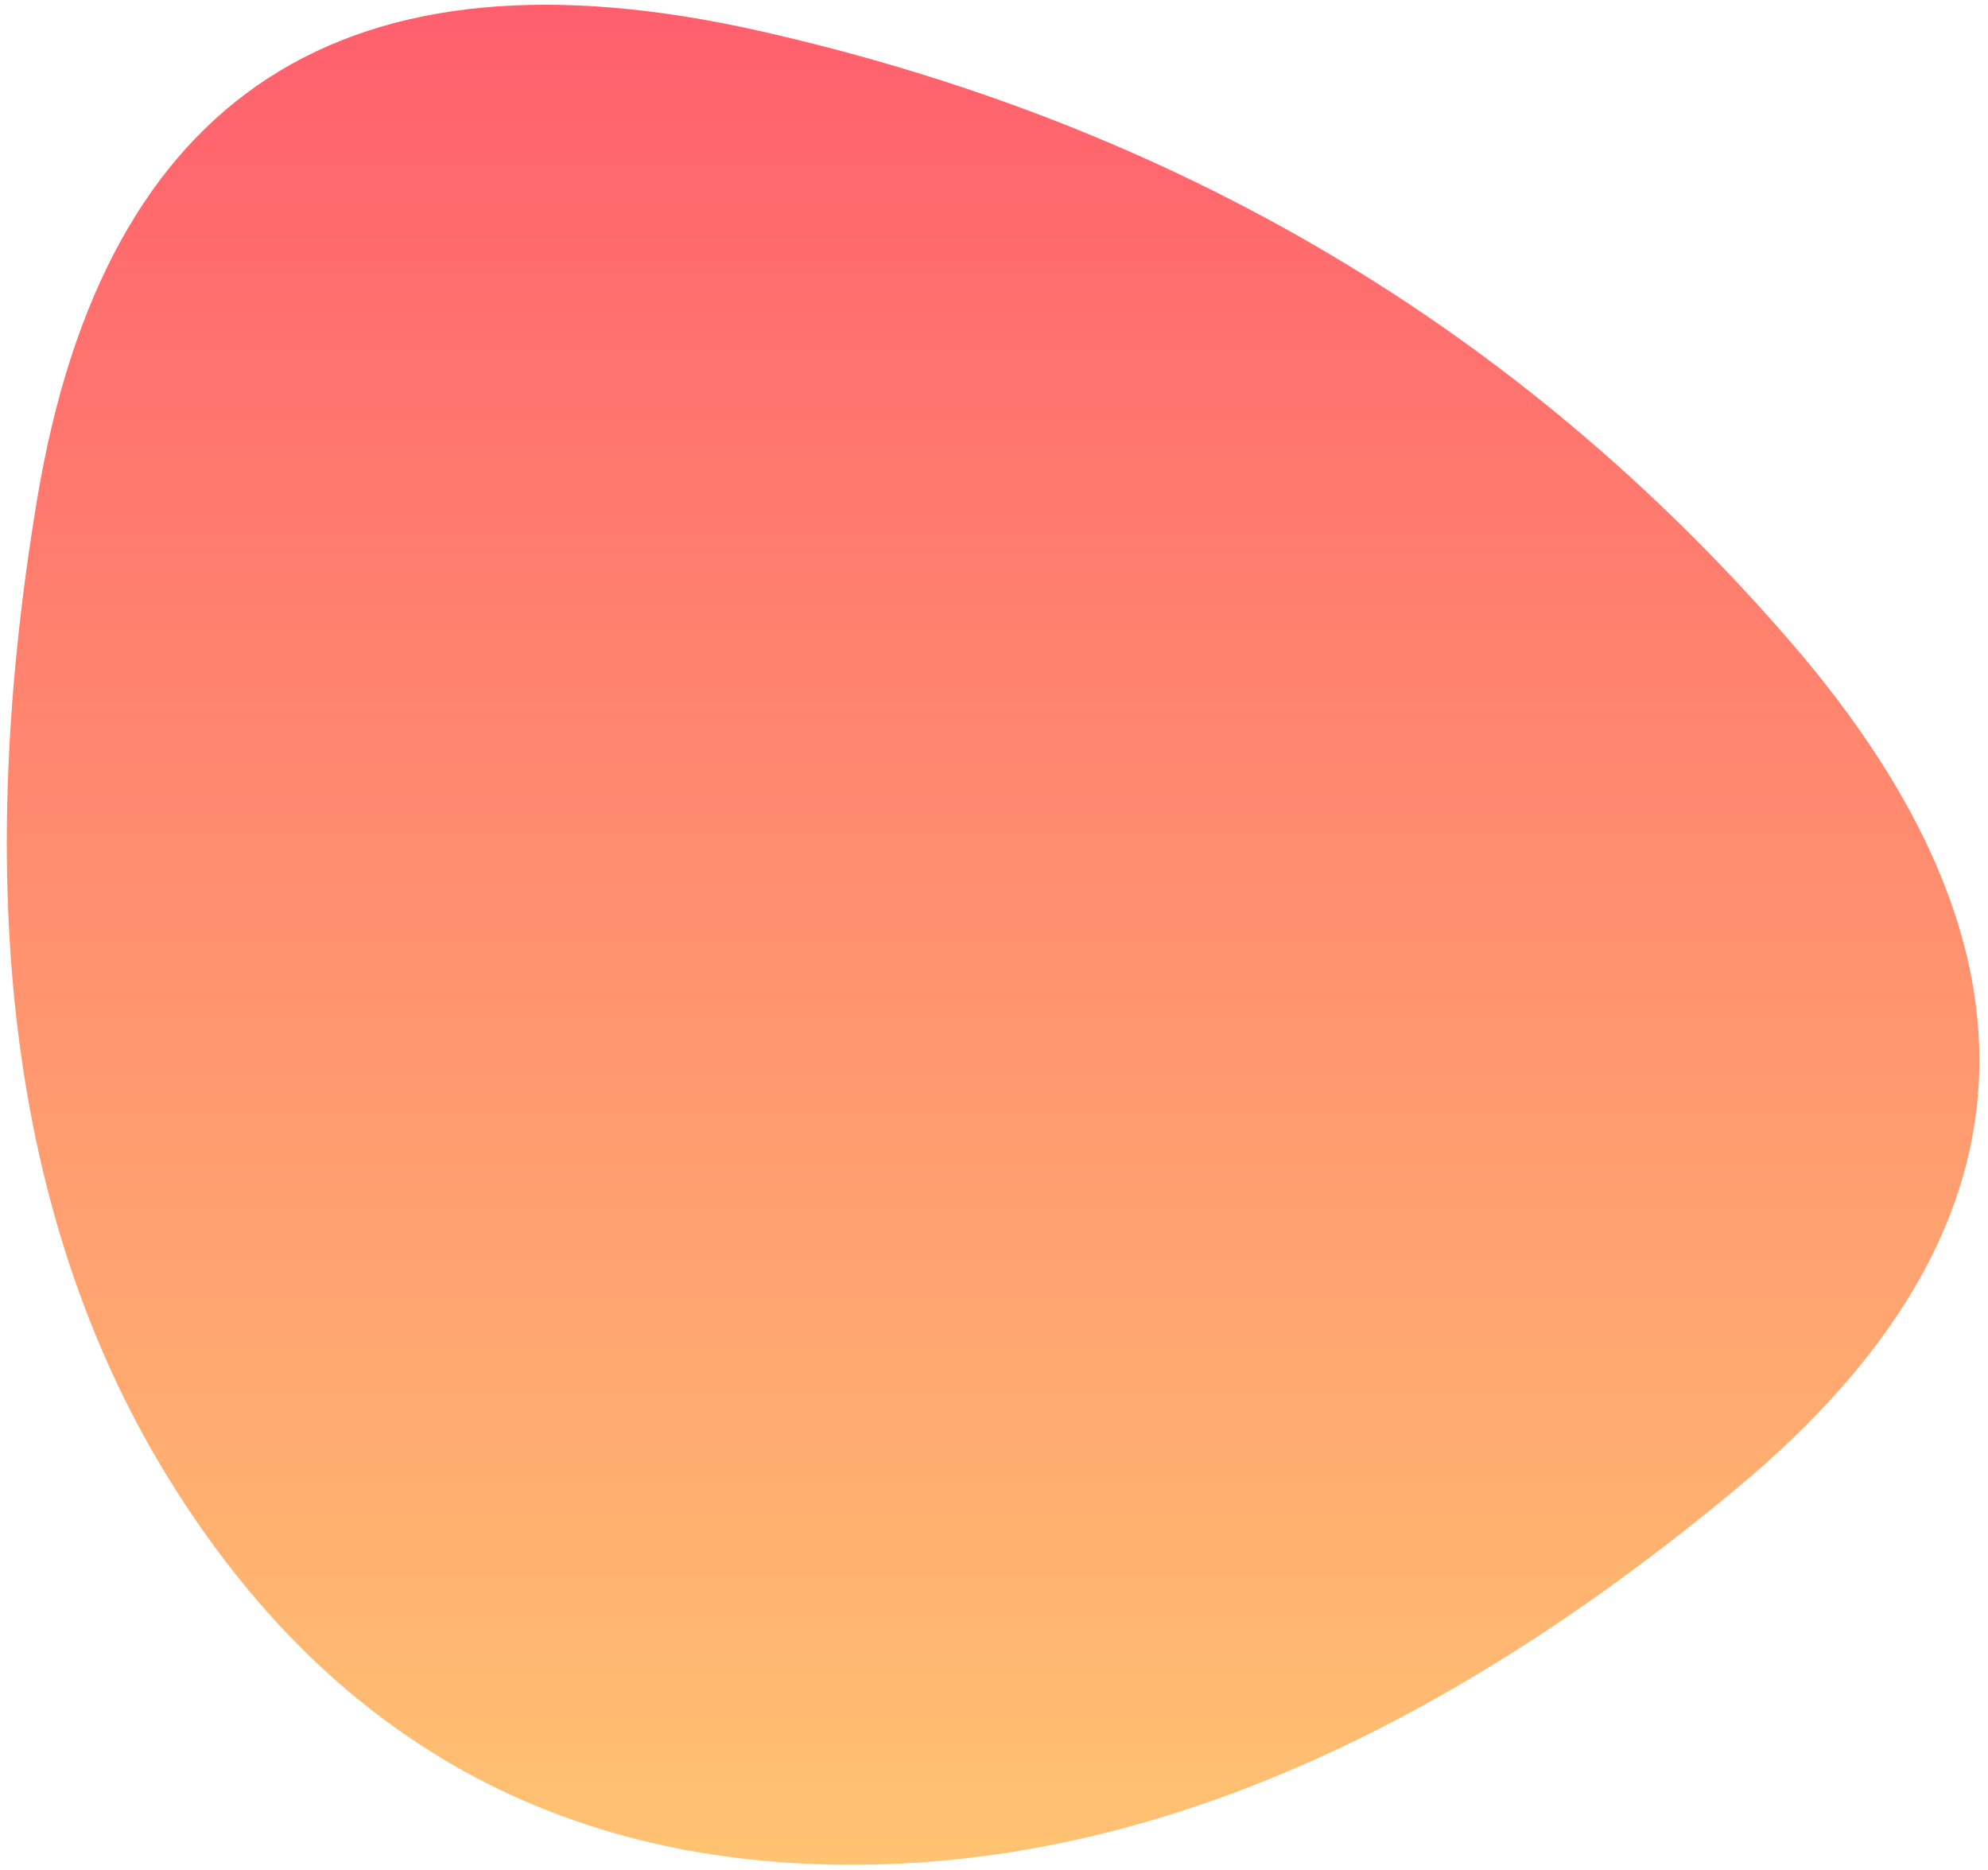
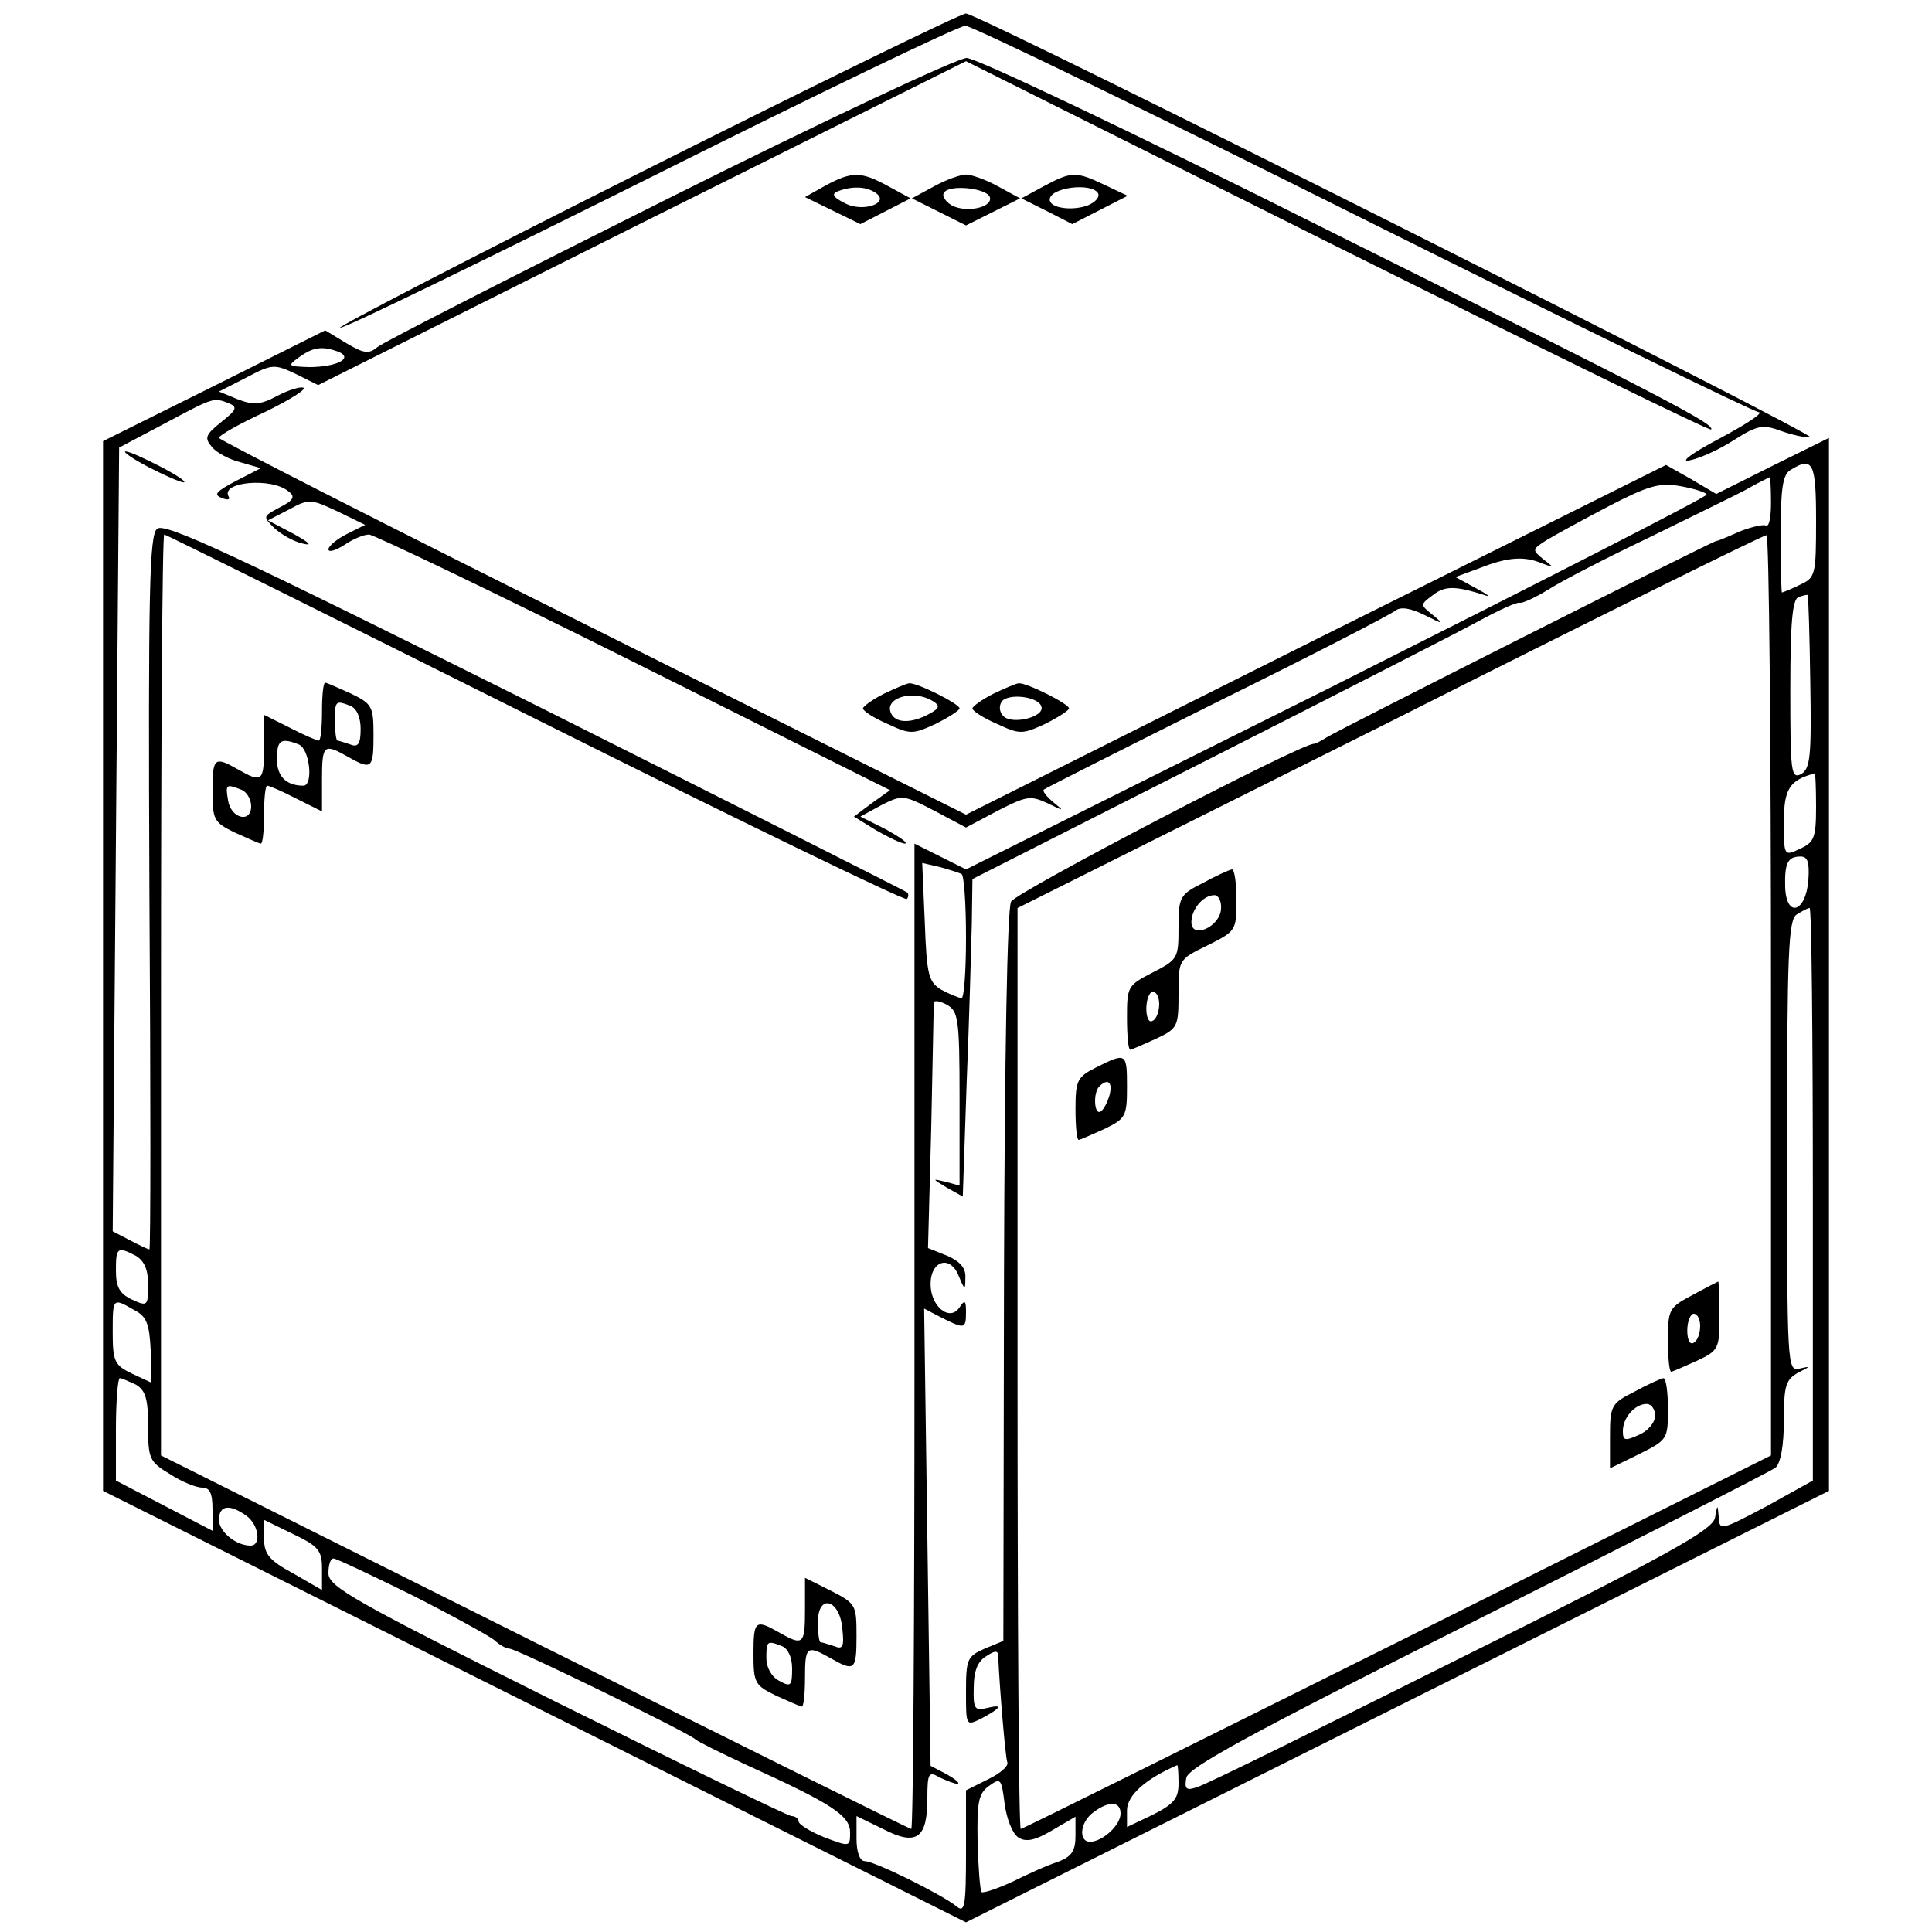
- <svg xmlns="http://www.w3.org/2000/svg" width="117" height="110" viewBox="0 0 117 110" fill="none">
-   <path d="M102.282 87.513C84.385 102.427 66.874 109.829 49.75 109.719C32.626 109.608 19.424 102.151 10.144 87.347C0.864 72.543 -1.787 53.209 2.19 29.346C6.167 5.483 20.363 -3.686 44.779 1.837C69.194 7.361 89.356 19.293 105.265 37.632C121.174 55.971 120.18 72.598 102.282 87.513Z" fill="url(#paint0_linear)" />
-   <defs>
-     <linearGradient id="paint0_linear" x1="0.4" y1="0.28" x2="0.4" y2="109.72" gradientUnits="userSpaceOnUse">
-       <stop stop-color="#FF5F6D" />
-       <stop offset="1" stop-color="#FFC371" />
-     </linearGradient>
-   </defs>
+ <svg xmlns="http://www.w3.org/2000/svg" version="1.0" width="300pt" height="300pt" viewBox="0 0 300 300" preserveAspectRatio="xMidYMid meet">
+   <g transform="translate(0,300) scale(0.1,-0.1)" fill="#000000" stroke="none">
+     <path d="M1000 2735 c-267 -134 -479 -244 -472 -244 7 -1 224 105 483 234 258 129 478 235 488 235 10 0 288 -135 618 -300 331 -165 607 -300 614 -300 8 -1 -20 -19 -61 -41 -42 -22 -62 -37 -47 -34 16 3 47 17 70 32 36 23 45 24 72 14 17 -6 38 -11 46 -10 18 0 -1291 658 -1311 658 -8 0 -233 -110 -500 -244z" />
+     <path d="M1038 2692 c-240 -120 -444 -224 -452 -231 -13 -11 -21 -10 -48 6 l-33 20 -172 -86 -173 -86 0 -815 0 -815 670 -335 670 -335 670 335 670 335 0 818 0 817 -87 -43 -88 -44 -39 23 -39 22 -544 -271 -543 -272 -580 290 c-319 159 -580 292 -580 295 0 4 32 22 71 40 39 19 66 36 60 38 -5 2 -24 -4 -41 -13 -26 -14 -37 -14 -61 -5 l-29 12 43 22 c40 21 43 21 77 5 l34 -17 503 252 503 251 576 -288 c317 -158 578 -286 581 -284 7 8 -70 48 -606 315 -291 146 -535 262 -550 262 -14 0 -223 -98 -463 -218z m-513 -238 c25 -10 -2 -24 -45 -24 -33 1 -34 2 -16 15 22 16 36 18 61 9z m-170 -80 c14 -6 13 -10 -11 -29 -25 -20 -27 -25 -15 -39 7 -9 28 -20 45 -24 l31 -9 -39 -20 c-30 -16 -35 -21 -22 -26 9 -4 14 -3 11 2 -13 23 67 30 93 8 11 -8 8 -14 -14 -25 -26 -14 -26 -14 -8 -32 11 -10 30 -21 44 -24 16 -4 11 1 -14 15 l-40 21 33 17 c31 17 34 16 75 -3 l43 -21 -28 -14 c-16 -8 -29 -19 -29 -24 0 -5 11 -2 25 7 13 9 30 16 38 16 7 0 193 -89 411 -198 l398 -199 -28 -20 -28 -21 34 -21 c19 -11 40 -21 45 -21 6 1 -8 10 -29 22 l-40 20 33 18 c32 16 34 16 82 -9 l49 -26 49 26 c45 23 51 24 77 12 27 -13 27 -13 10 1 -11 9 -18 18 -15 20 2 2 123 63 269 136 146 72 270 136 277 142 8 6 23 4 45 -7 30 -15 31 -15 13 0 -20 16 -20 16 0 31 19 15 36 14 80 0 11 -4 5 1 -12 10 l-33 18 38 14 c43 17 69 19 97 7 19 -7 19 -7 1 7 -17 14 -17 15 5 29 13 8 57 32 97 53 62 32 79 37 112 31 22 -4 40 -10 40 -13 0 -4 -259 -136 -575 -295 l-575 -287 -40 20 -40 20 0 -47 c0 -27 0 -371 0 -765 0 -395 -2 -718 -5 -718 -3 0 -266 131 -585 290 l-580 290 0 715 c0 393 2 715 5 715 3 0 262 -129 576 -286 314 -157 574 -283 577 -280 3 3 3 8 1 10 -2 2 -262 133 -577 291 -467 233 -576 284 -588 274 -12 -10 -14 -91 -12 -565 2 -305 2 -554 0 -554 -2 0 -15 6 -30 14 l-27 14 5 608 5 609 70 37 c77 41 76 41 100 32z m2465 -182 c0 -85 -1 -89 -25 -100 -14 -7 -27 -12 -28 -12 -1 0 -2 41 -2 90 0 70 3 93 15 100 35 22 40 12 40 -78z m-70 27 c0 -22 -3 -38 -8 -35 -4 2 -22 -2 -40 -9 -18 -8 -34 -15 -37 -15 -7 -1 -588 -294 -605 -305 -8 -5 -17 -10 -20 -10 -21 0 -462 -230 -470 -245 -6 -11 -10 -239 -11 -583 l-1 -565 -29 -12 c-27 -12 -29 -16 -29 -67 0 -53 0 -53 23 -42 32 17 35 23 10 17 -19 -5 -22 -2 -21 31 0 26 6 41 19 49 15 10 19 9 19 0 2 -47 11 -155 14 -164 3 -6 -11 -18 -30 -27 l-34 -17 0 -96 c0 -85 -2 -95 -15 -84 -22 18 -127 70 -142 70 -8 0 -13 14 -13 35 l0 35 41 -20 c52 -27 69 -15 69 47 0 40 2 43 19 33 11 -5 23 -10 28 -10 4 1 -3 7 -17 15 l-25 13 -5 355 -5 355 27 -14 c36 -18 38 -18 38 9 0 18 -2 19 -10 7 -15 -23 -45 1 -45 36 0 37 31 46 44 12 9 -22 10 -22 10 -2 1 15 -8 25 -28 34 l-30 12 5 186 c2 103 4 191 4 195 0 4 9 3 20 -3 18 -10 20 -21 20 -146 l0 -135 -22 6 c-21 5 -21 5 2 -9 l25 -14 6 176 c4 97 7 209 8 247 l1 70 363 184 c199 101 389 198 422 216 33 18 62 31 65 29 4 -1 24 8 45 21 22 14 92 50 155 80 63 31 131 64 150 74 19 11 36 19 38 20 1 1 2 -17 2 -40z m0 -764 l0 -715 -580 -290 c-319 -159 -582 -290 -585 -290 -3 0 -5 322 -5 715 l0 715 578 289 c317 160 580 290 585 290 4 1 7 -321 7 -714z m61 486 c2 -116 0 -134 -14 -143 -16 -8 -17 3 -17 131 0 102 3 141 13 144 6 2 13 4 14 3 1 -1 3 -61 4 -135z m9 -194 c0 -48 -3 -55 -25 -65 -25 -12 -25 -11 -25 42 0 51 9 65 48 75 1 1 2 -23 2 -52z m-12 -114 c-4 -50 -34 -59 -36 -11 -1 38 4 48 24 48 11 0 14 -9 12 -37z m-1315 10 c4 -2 7 -47 7 -99 0 -52 -3 -94 -7 -94 -5 1 -18 6 -31 13 -20 12 -23 22 -26 105 l-4 92 26 -6 c15 -4 30 -9 35 -11z m1322 -498 l0 -444 -72 -40 c-70 -37 -73 -38 -74 -18 -2 22 -2 22 -6 0 -4 -19 -76 -59 -394 -217 -214 -107 -398 -198 -410 -201 -17 -6 -20 -3 -17 14 2 16 98 68 452 246 247 124 455 230 463 236 8 7 13 34 13 74 0 54 3 63 23 74 18 9 19 10 2 6 -20 -5 -20 0 -20 345 0 301 2 352 15 360 8 5 17 10 20 10 3 0 5 -200 5 -445z m-2604 -95 c13 -8 19 -21 19 -45 0 -33 -1 -34 -25 -23 -19 9 -25 19 -25 45 0 36 2 38 31 23z m-3 -84 c20 -10 24 -22 26 -63 l1 -50 -30 14 c-27 13 -30 19 -30 64 0 54 0 54 33 35z m3 -116 c15 -9 19 -22 19 -65 0 -50 2 -55 34 -74 18 -12 41 -21 50 -21 12 0 16 -9 16 -34 l0 -33 -75 39 -75 39 0 80 c0 43 3 79 6 79 3 0 14 -5 25 -10z m172 -204 c19 -14 23 -46 6 -46 -23 0 -49 22 -49 40 0 23 17 25 43 6z m117 -82 l0 -33 -45 26 c-37 20 -45 30 -45 54 l0 29 45 -22 c40 -19 45 -26 45 -54z m140 -41 c63 -32 121 -64 128 -70 7 -7 18 -13 23 -13 11 0 281 -132 289 -141 3 -3 39 -21 80 -40 130 -59 160 -78 160 -104 0 -23 0 -23 -40 -8 -22 9 -40 20 -40 25 0 4 -5 8 -11 8 -5 0 -170 80 -365 177 -313 156 -354 179 -354 200 0 13 3 23 8 23 4 0 59 -26 122 -57z m1190 -292 c0 -24 -7 -32 -40 -49 l-40 -19 0 26 c0 23 29 49 78 70 1 1 2 -12 2 -28z m-249 -84 c12 -8 26 -5 53 11 l36 21 0 -30 c0 -23 -6 -32 -27 -40 -16 -5 -47 -19 -71 -31 -24 -11 -45 -18 -48 -16 -2 3 -5 38 -6 78 -1 61 1 75 18 87 18 13 19 11 24 -28 3 -23 12 -46 21 -52z m159 37 c0 -18 -27 -43 -47 -44 -19 0 -16 31 5 46 24 18 42 17 42 -2z" />
+     <path d="M230 2275 c25 -13 50 -24 55 -24 6 0 -10 11 -35 24 -25 13 -49 24 -55 24 -5 0 10 -11 35 -24z" />
+     <path d="M500 1895 c0 -25 -2 -45 -5 -45 -3 0 -24 9 -45 20 l-40 20 0 -50 c0 -54 -3 -56 -40 -35 -37 21 -40 19 -40 -33 0 -45 2 -49 35 -65 20 -9 38 -17 40 -17 3 0 5 20 5 45 0 25 2 45 5 45 3 0 24 -9 45 -20 l40 -20 0 50 c0 54 3 56 40 35 37 -21 40 -19 40 33 0 45 -2 49 -35 65 -20 9 -38 17 -40 17 -3 0 -5 -20 -5 -45z m44 9 c10 -4 16 -18 16 -36 0 -23 -4 -29 -16 -24 -9 3 -18 6 -20 6 -2 0 -4 14 -4 30 0 32 1 33 24 24z m-80 -60 c17 -7 23 -64 7 -64 -27 0 -41 15 -41 41 0 30 6 34 34 23z m-90 -70 c9 -3 16 -15 16 -26 0 -27 -32 -19 -36 10 -4 24 -3 25 20 16z" />
+     <path d="M1250 500 c0 -54 -3 -56 -40 -35 -37 21 -40 19 -40 -33 0 -45 2 -49 35 -65 20 -9 38 -17 40 -17 3 0 5 20 5 45 0 49 3 51 40 30 37 -21 40 -19 40 35 0 48 -1 50 -40 70 l-40 20 0 -50z m58 -29 c3 -28 1 -33 -13 -27 -9 3 -19 6 -21 6 -2 0 -4 14 -4 31 0 45 34 36 38 -10z m-94 -27 c10 -4 16 -18 16 -35 0 -27 -2 -29 -20 -19 -12 6 -20 21 -20 35 0 27 1 28 24 19z" />
+     <path d="M1868 1629 c-36 -18 -38 -22 -38 -69 0 -48 -1 -50 -40 -70 -39 -20 -40 -22 -40 -70 0 -28 2 -50 5 -50 2 0 20 8 40 17 34 16 35 19 35 70 0 53 0 53 45 75 44 22 45 23 45 70 0 26 -3 48 -7 48 -5 -1 -25 -10 -45 -21z m28 -40 c-1 -28 -46 -48 -46 -21 0 20 18 42 36 42 6 0 11 -10 10 -21z m-96 -148 c0 -11 -4 -23 -10 -26 -6 -4 -10 5 -10 19 0 14 5 26 10 26 6 0 10 -9 10 -19z" />
+     <path d="M1703 1343 c-30 -15 -33 -20 -33 -65 0 -26 2 -48 5 -48 2 0 20 8 40 17 33 16 35 20 35 65 0 53 -1 54 -47 31z m20 -43 c-3 -11 -9 -23 -14 -26 -10 -6 -12 29 -2 39 13 13 21 7 16 -13z" />
+     <path d="M2628 989 c-36 -19 -38 -22 -38 -69 0 -28 2 -50 5 -50 2 0 20 8 40 17 34 16 35 19 35 70 0 29 -1 53 -2 53 -2 -1 -20 -10 -40 -21z m12 -48 c0 -11 -4 -23 -10 -26 -6 -4 -10 5 -10 19 0 14 5 26 10 26 6 0 10 -9 10 -19z" />
+     <path d="M2538 839 c-36 -18 -38 -22 -38 -69 l0 -50 45 22 c44 22 45 23 45 70 0 26 -3 48 -7 48 -5 -1 -25 -10 -45 -21z m32 -37 c0 -11 -11 -24 -25 -30 -22 -10 -25 -9 -25 6 0 21 19 42 37 42 7 0 13 -8 13 -18z" />
+     <path d="M1282 2712 l-32 -18 43 -21 43 -21 39 20 39 20 -35 19 c-42 23 -56 23 -97 1z m77 -11 c25 -16 -20 -32 -48 -16 -18 9 -20 14 -10 18 21 8 43 8 58 -2z" />
+     <path d="M1451 2711 l-35 -19 42 -21 42 -21 42 21 42 21 -35 19 c-18 10 -41 18 -49 18 -8 0 -31 -8 -49 -18z m86 -17 c5 -16 -36 -25 -59 -13 -10 6 -16 15 -12 20 8 13 66 7 71 -7z" />
+     <path d="M1621 2711 l-35 -19 40 -20 39 -20 43 22 43 22 -36 17 c-44 21 -51 21 -94 -2z m84 -11 c3 -6 -4 -14 -16 -19 -25 -9 -59 -4 -59 9 0 19 65 27 75 10z" />
+     <path d="M1373 1923 c-18 -9 -33 -20 -33 -23 0 -4 17 -15 38 -24 36 -17 40 -16 75 0 20 10 37 21 37 24 0 7 -66 40 -78 39 -4 0 -22 -8 -39 -16z m76 -12 c11 -7 10 -11 -7 -20 -26 -14 -49 -14 -57 -1 -16 25 32 41 64 21z" />
+     <path d="M1543 1923 c-18 -9 -33 -20 -33 -23 0 -4 17 -15 38 -24 36 -17 40 -16 75 0 20 10 37 21 37 24 0 7 -66 40 -78 39 -4 0 -22 -8 -39 -16z m74 -20 c6 -16 -45 -29 -59 -15 -6 6 -7 15 -3 22 9 14 57 9 62 -7z" />
+   </g>
</svg>
